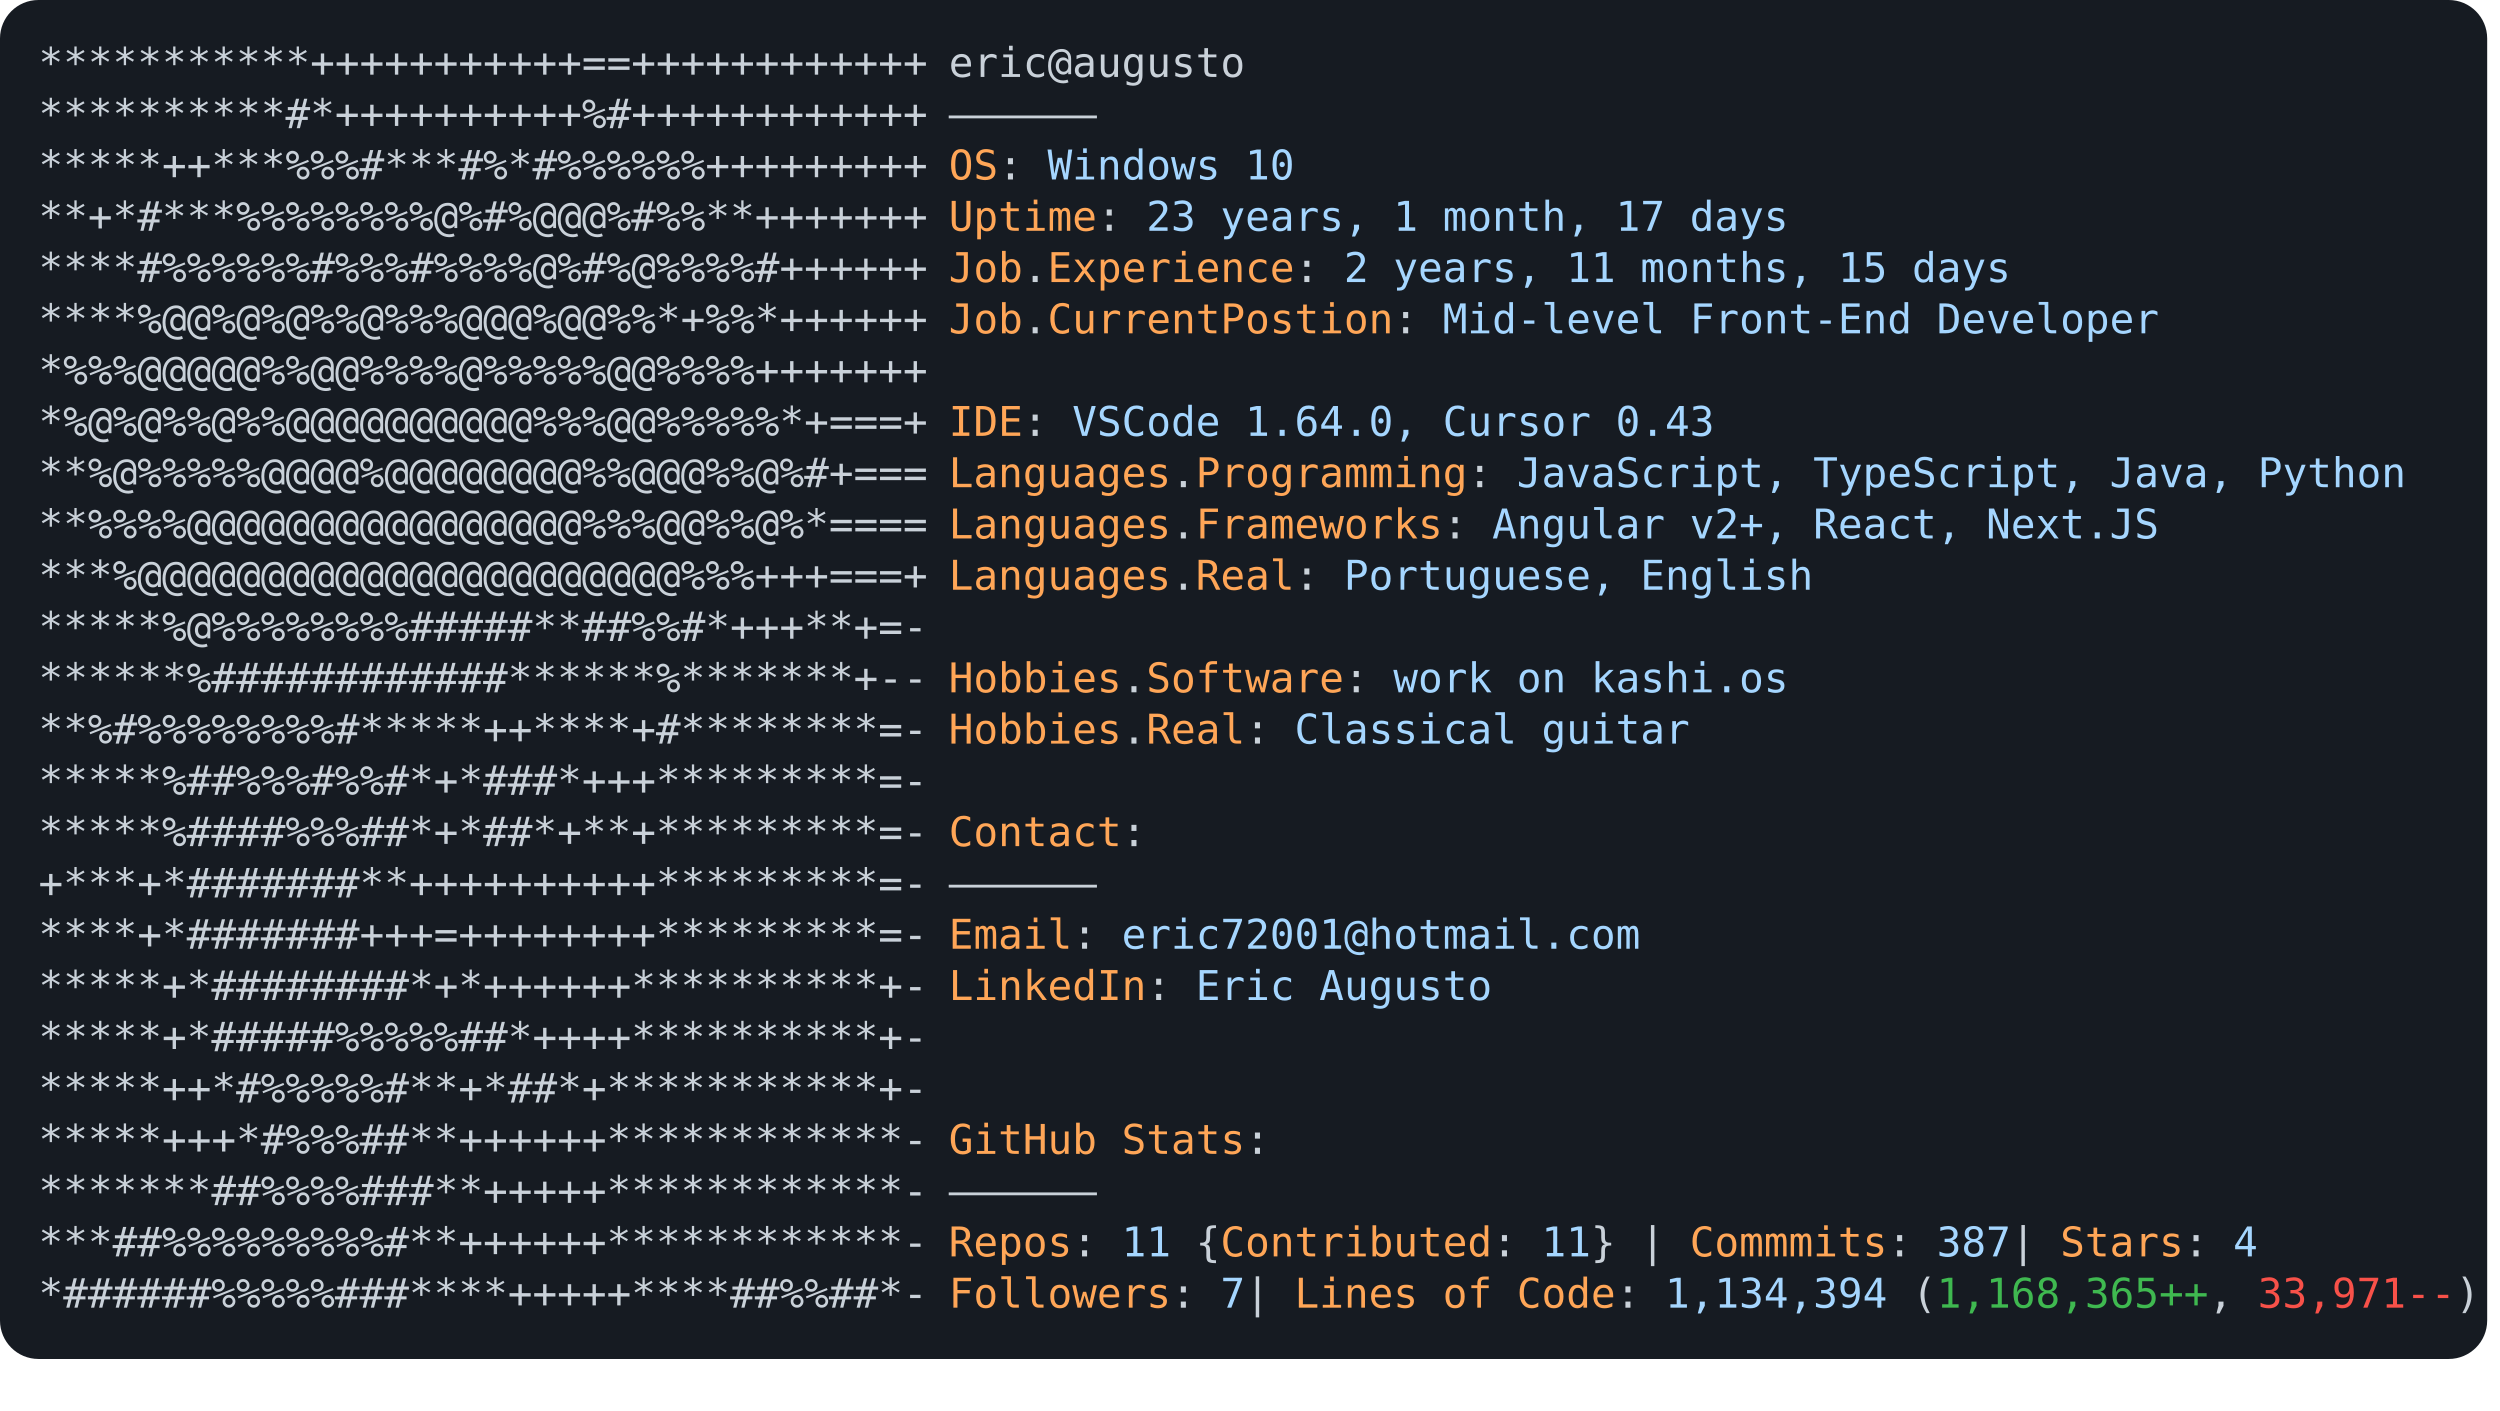
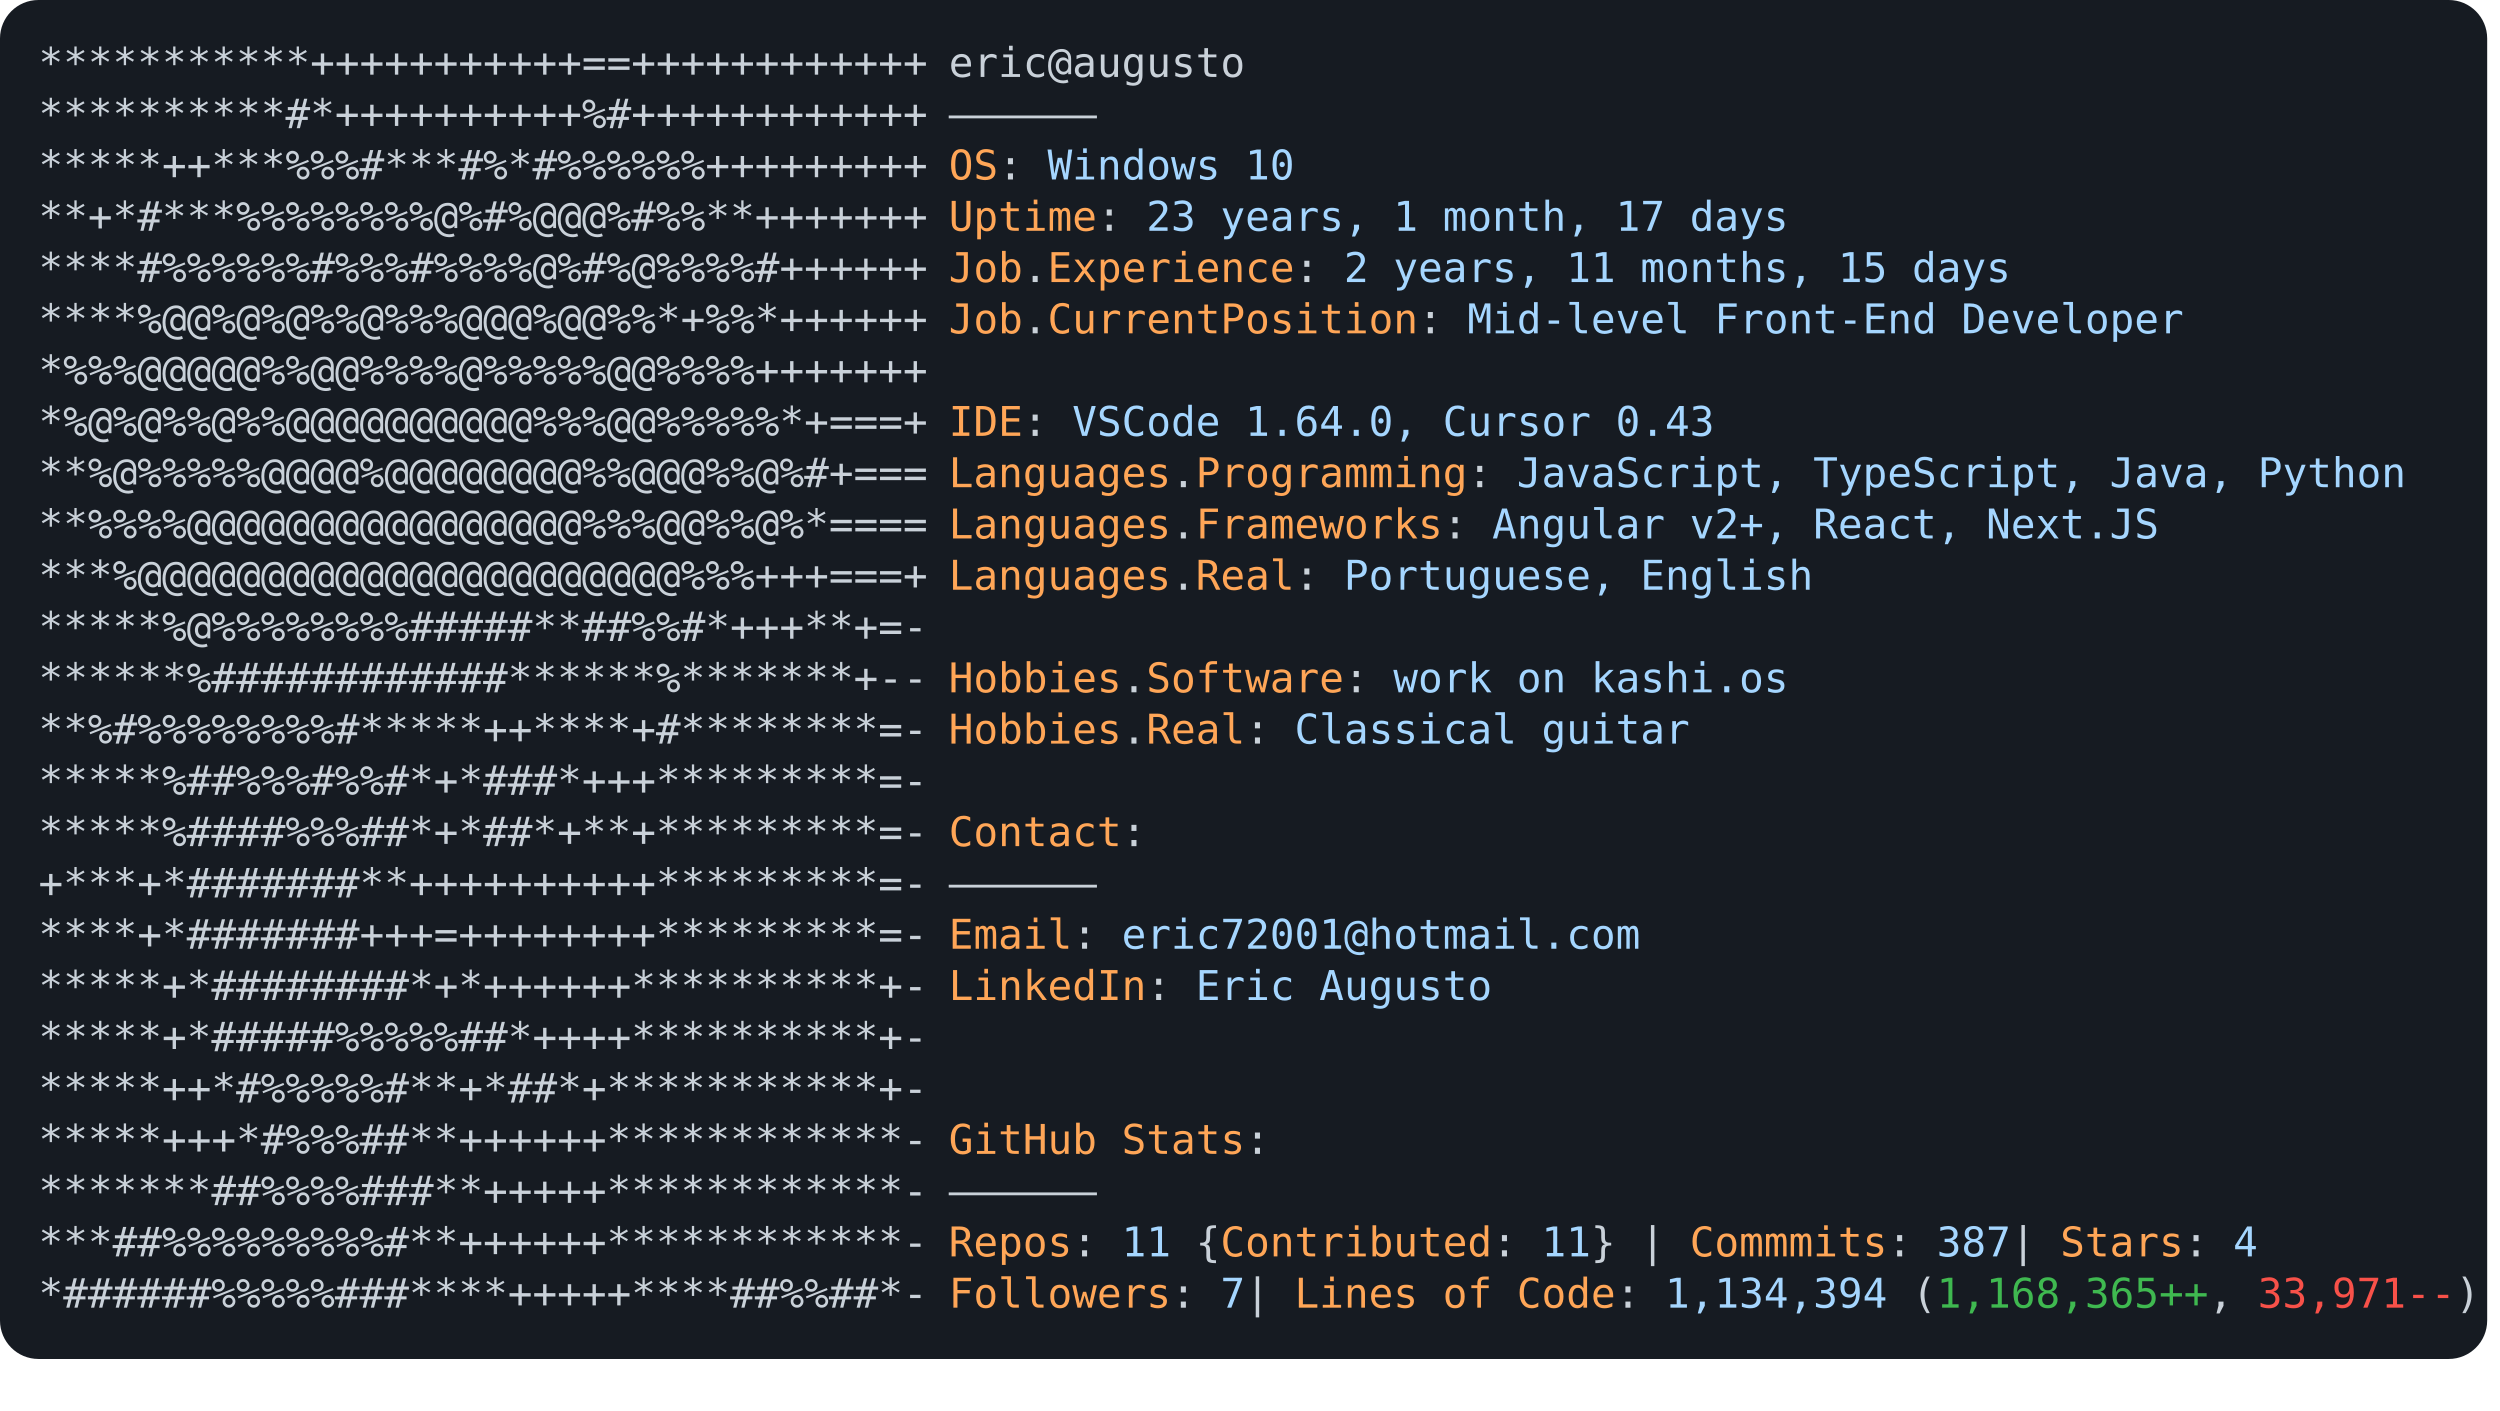
<svg xmlns="http://www.w3.org/2000/svg" font-family="Andale Mono,AndaleMono,Consolas,monospace" width="975px" height="550px" font-size="16px">
  <style>
.keyColor {fill: #ffa657;}
.valueColor {fill: #a5d6ff;}
.addColor {fill: #3fb950;}
.delColor {fill: #f85149;}
.commentColor {fill: #8b949e;}
text, tspan {white-space: pre;}
</style>
  <rect width="970px" height="530px" fill="#161b22" rx="15" />
  <text x="15" y="30" fill="#c9d1d9" class="ascii">
    <tspan x="15" y="30">***********+++++++++++==++++++++++++</tspan>
    <tspan x="15" y="50">**********#*++++++++++%#++++++++++++</tspan>
    <tspan x="15" y="70">*****++***%%%#***#%*#%%%%%%+++++++++</tspan>
    <tspan x="15" y="90">**+*#***%%%%%%%%@%#%@@@%#%%**+++++++</tspan>
    <tspan x="15" y="110">****#%%%%%%#%%%#%%%%@%#%@%%%%#++++++</tspan>
    <tspan x="15" y="130">****%@@%@%@%%@%%%@@@%@@%%*+%%*++++++</tspan>
    <tspan x="15" y="150">*%%%@@@@@%%@@%%%%@%%%%%@@%%%%+++++++</tspan>
    <tspan x="15" y="170">*%@%@%%@%%@@@@@@@@@@%%%@@%%%%%*+===+</tspan>
    <tspan x="15" y="190">**%@%%%%%@@@@%@@@@@@@@%%@@@%%@%#+===</tspan>
    <tspan x="15" y="210">**%%%%@@@@@@@@@@@@@@@@%%%@@%%@%*====</tspan>
    <tspan x="15" y="230">***%@@@@@@@@@@@@@@@@@@@@@@%%%+++===+</tspan>
    <tspan x="15" y="250">*****%@%%%%%%%%#####**##%%#*+++**+=-</tspan>
    <tspan x="15" y="270">******%############******%*******+--</tspan>
    <tspan x="15" y="290">**%#%%%%%%%%#*****++****+#********=-</tspan>
    <tspan x="15" y="310">*****%##%%%#%%#*+*###*+++*********=-</tspan>
    <tspan x="15" y="330">*****%####%%%##*+*##*+**+*********=-</tspan>
    <tspan x="15" y="350">+***+*#######**++++++++++*********=-</tspan>
    <tspan x="15" y="370">****+*#######+++=++++++++*********=-</tspan>
    <tspan x="15" y="390">*****+*########*+*++++++**********+-</tspan>
    <tspan x="15" y="410">*****+*#####%%%%%##*++++**********+-</tspan>
    <tspan x="15" y="430">*****++*#%%%%%#**+*##*+***********+-</tspan>
    <tspan x="15" y="450">*****+++*#%%%##**++++++************-</tspan>
    <tspan x="15" y="470">*******##%%%%###**+++++************-</tspan>
    <tspan x="15" y="490">***##%%%%%%%%%#**++++++************-</tspan>
    <tspan x="15" y="510">*######%%%%%###****+++++****##%%##*-</tspan>
  </text>
  <text x="370" y="30" fill="#c9d1d9">
    <tspan x="370" y="30">eric@augusto</tspan>
    <tspan x="370" y="50">——————</tspan>
    <tspan x="370" y="70" class="keyColor">OS</tspan>: <tspan class="valueColor">Windows 10</tspan>
    <tspan x="370" y="90" class="keyColor">Uptime</tspan>: <tspan class="valueColor">23 years, 1 month, 17 days</tspan>
    <tspan x="370" y="110" class="keyColor">Job</tspan>.<tspan class="keyColor">Experience</tspan>: <tspan class="valueColor">2 years, 11 months, 15 days</tspan>
-     <tspan x="370" y="130" class="keyColor">Job</tspan>.<tspan class="keyColor">CurrentPostion</tspan>: <tspan class="valueColor">Mid-level Front-End Developer</tspan>
+     <tspan x="370" y="130" class="keyColor">Job</tspan>.<tspan class="keyColor">CurrentPosition</tspan>: <tspan class="valueColor">Mid-level Front-End Developer</tspan>
    <tspan x="370" y="170" class="keyColor">IDE</tspan>: <tspan class="valueColor">VSCode 1.64.0, Cursor 0.43</tspan>
    <tspan x="370" y="190" class="keyColor">Languages</tspan>.<tspan class="keyColor">Programming</tspan>: <tspan class="valueColor">JavaScript, TypeScript, Java, Python</tspan>
    <tspan x="370" y="210" class="keyColor">Languages</tspan>.<tspan class="keyColor">Frameworks</tspan>: <tspan class="valueColor">Angular v2+, React, Next.JS</tspan>
    <tspan x="370" y="230" class="keyColor">Languages</tspan>.<tspan class="keyColor">Real</tspan>: <tspan class="valueColor">Portuguese, English</tspan>
    <tspan x="370" y="270" class="keyColor">Hobbies</tspan>.<tspan class="keyColor">Software</tspan>: <tspan class="valueColor">work on kashi.os </tspan>
    <tspan x="370" y="290" class="keyColor">Hobbies</tspan>.<tspan class="keyColor">Real</tspan>: <tspan class="valueColor">Classical guitar</tspan>
    <tspan x="370" y="330" class="keyColor">Contact</tspan>:
<tspan x="370" y="350">——————</tspan>
    <tspan x="370" y="370" class="keyColor">Email</tspan>: <tspan class="valueColor">eric72001@hotmail.com</tspan>
    <tspan x="370" y="390" class="keyColor">LinkedIn</tspan>: <tspan class="valueColor"> Eric Augusto</tspan>
    <tspan x="370" y="450" class="keyColor">GitHub Stats</tspan>:
<tspan x="370" y="470">——————</tspan>
    <tspan x="370" y="490" class="keyColor">Repos</tspan>: <tspan class="valueColor">11</tspan> {<tspan class="keyColor">Contributed</tspan>: <tspan class="valueColor">11</tspan>}  | <tspan class="keyColor">Commmits</tspan>: <tspan class="valueColor">387    </tspan>| <tspan class="keyColor">Stars</tspan>: <tspan class="valueColor">4</tspan>
    <tspan x="370" y="510" class="keyColor">Followers</tspan>: <tspan class="valueColor">7   </tspan>| <tspan class="keyColor">Lines of Code</tspan>: <tspan class="valueColor">1,134,394</tspan> (<tspan class="addColor">1,168,365++</tspan>, <tspan class="delColor">33,971--</tspan>)
</text>
</svg>
